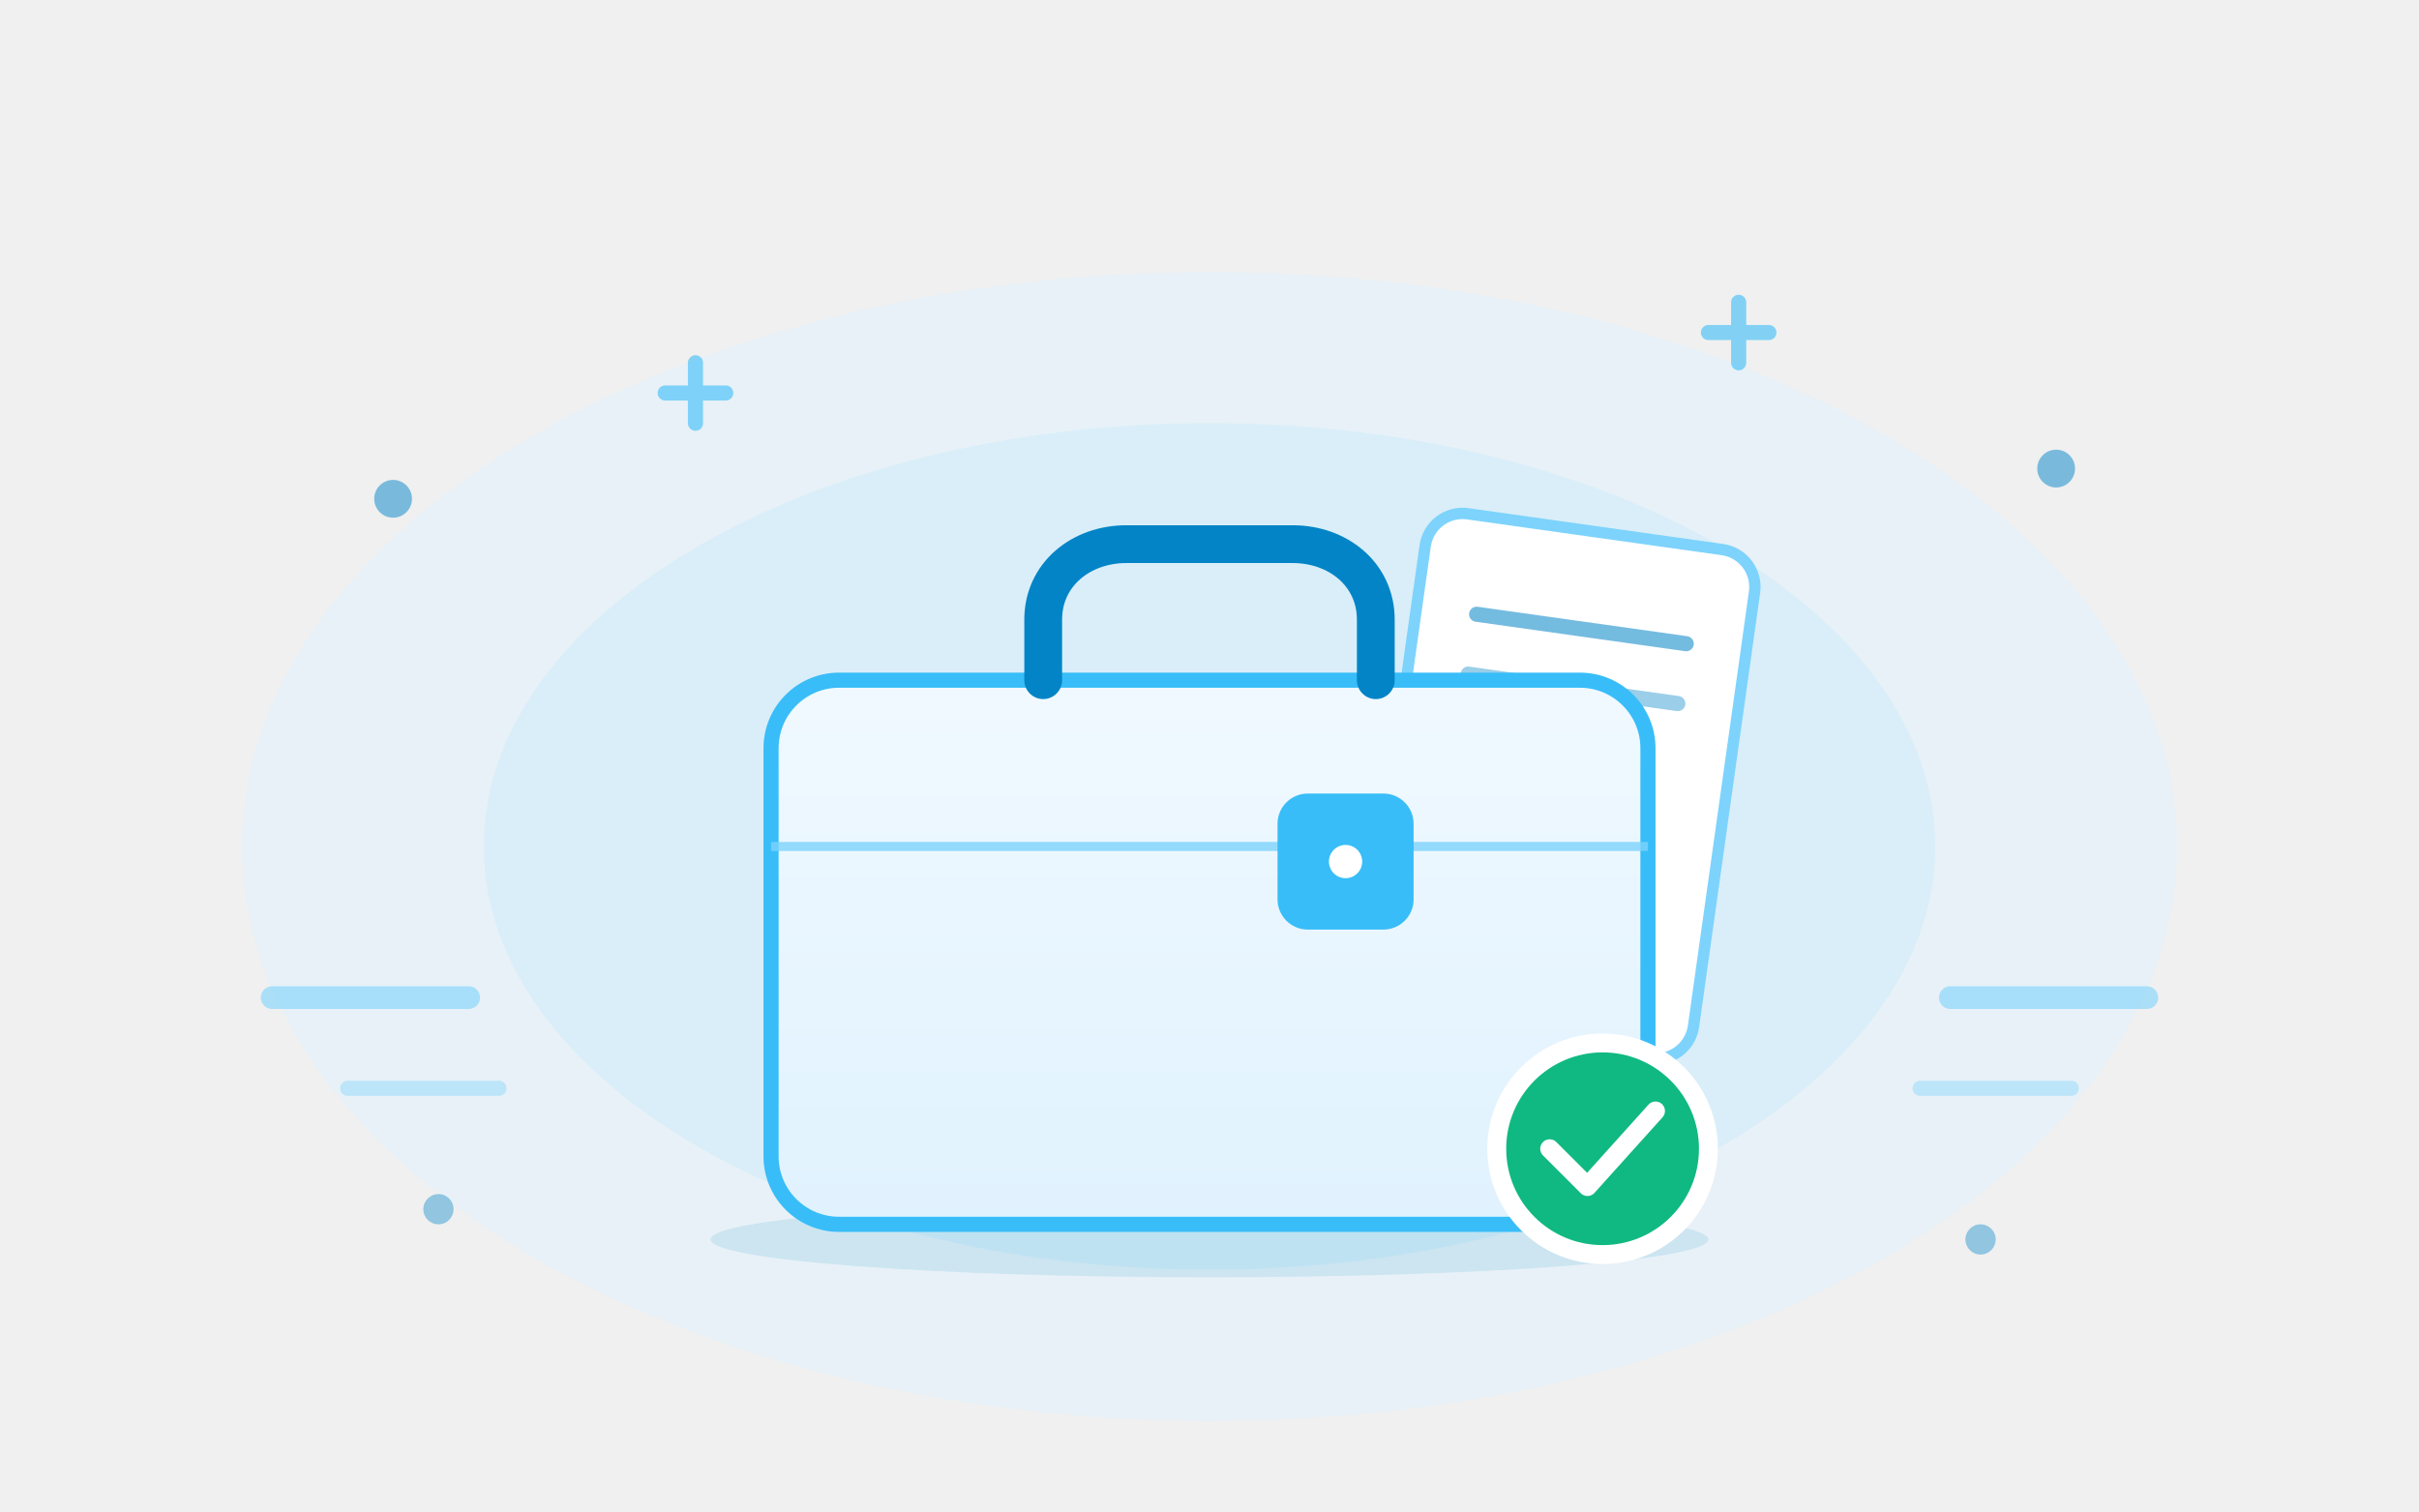
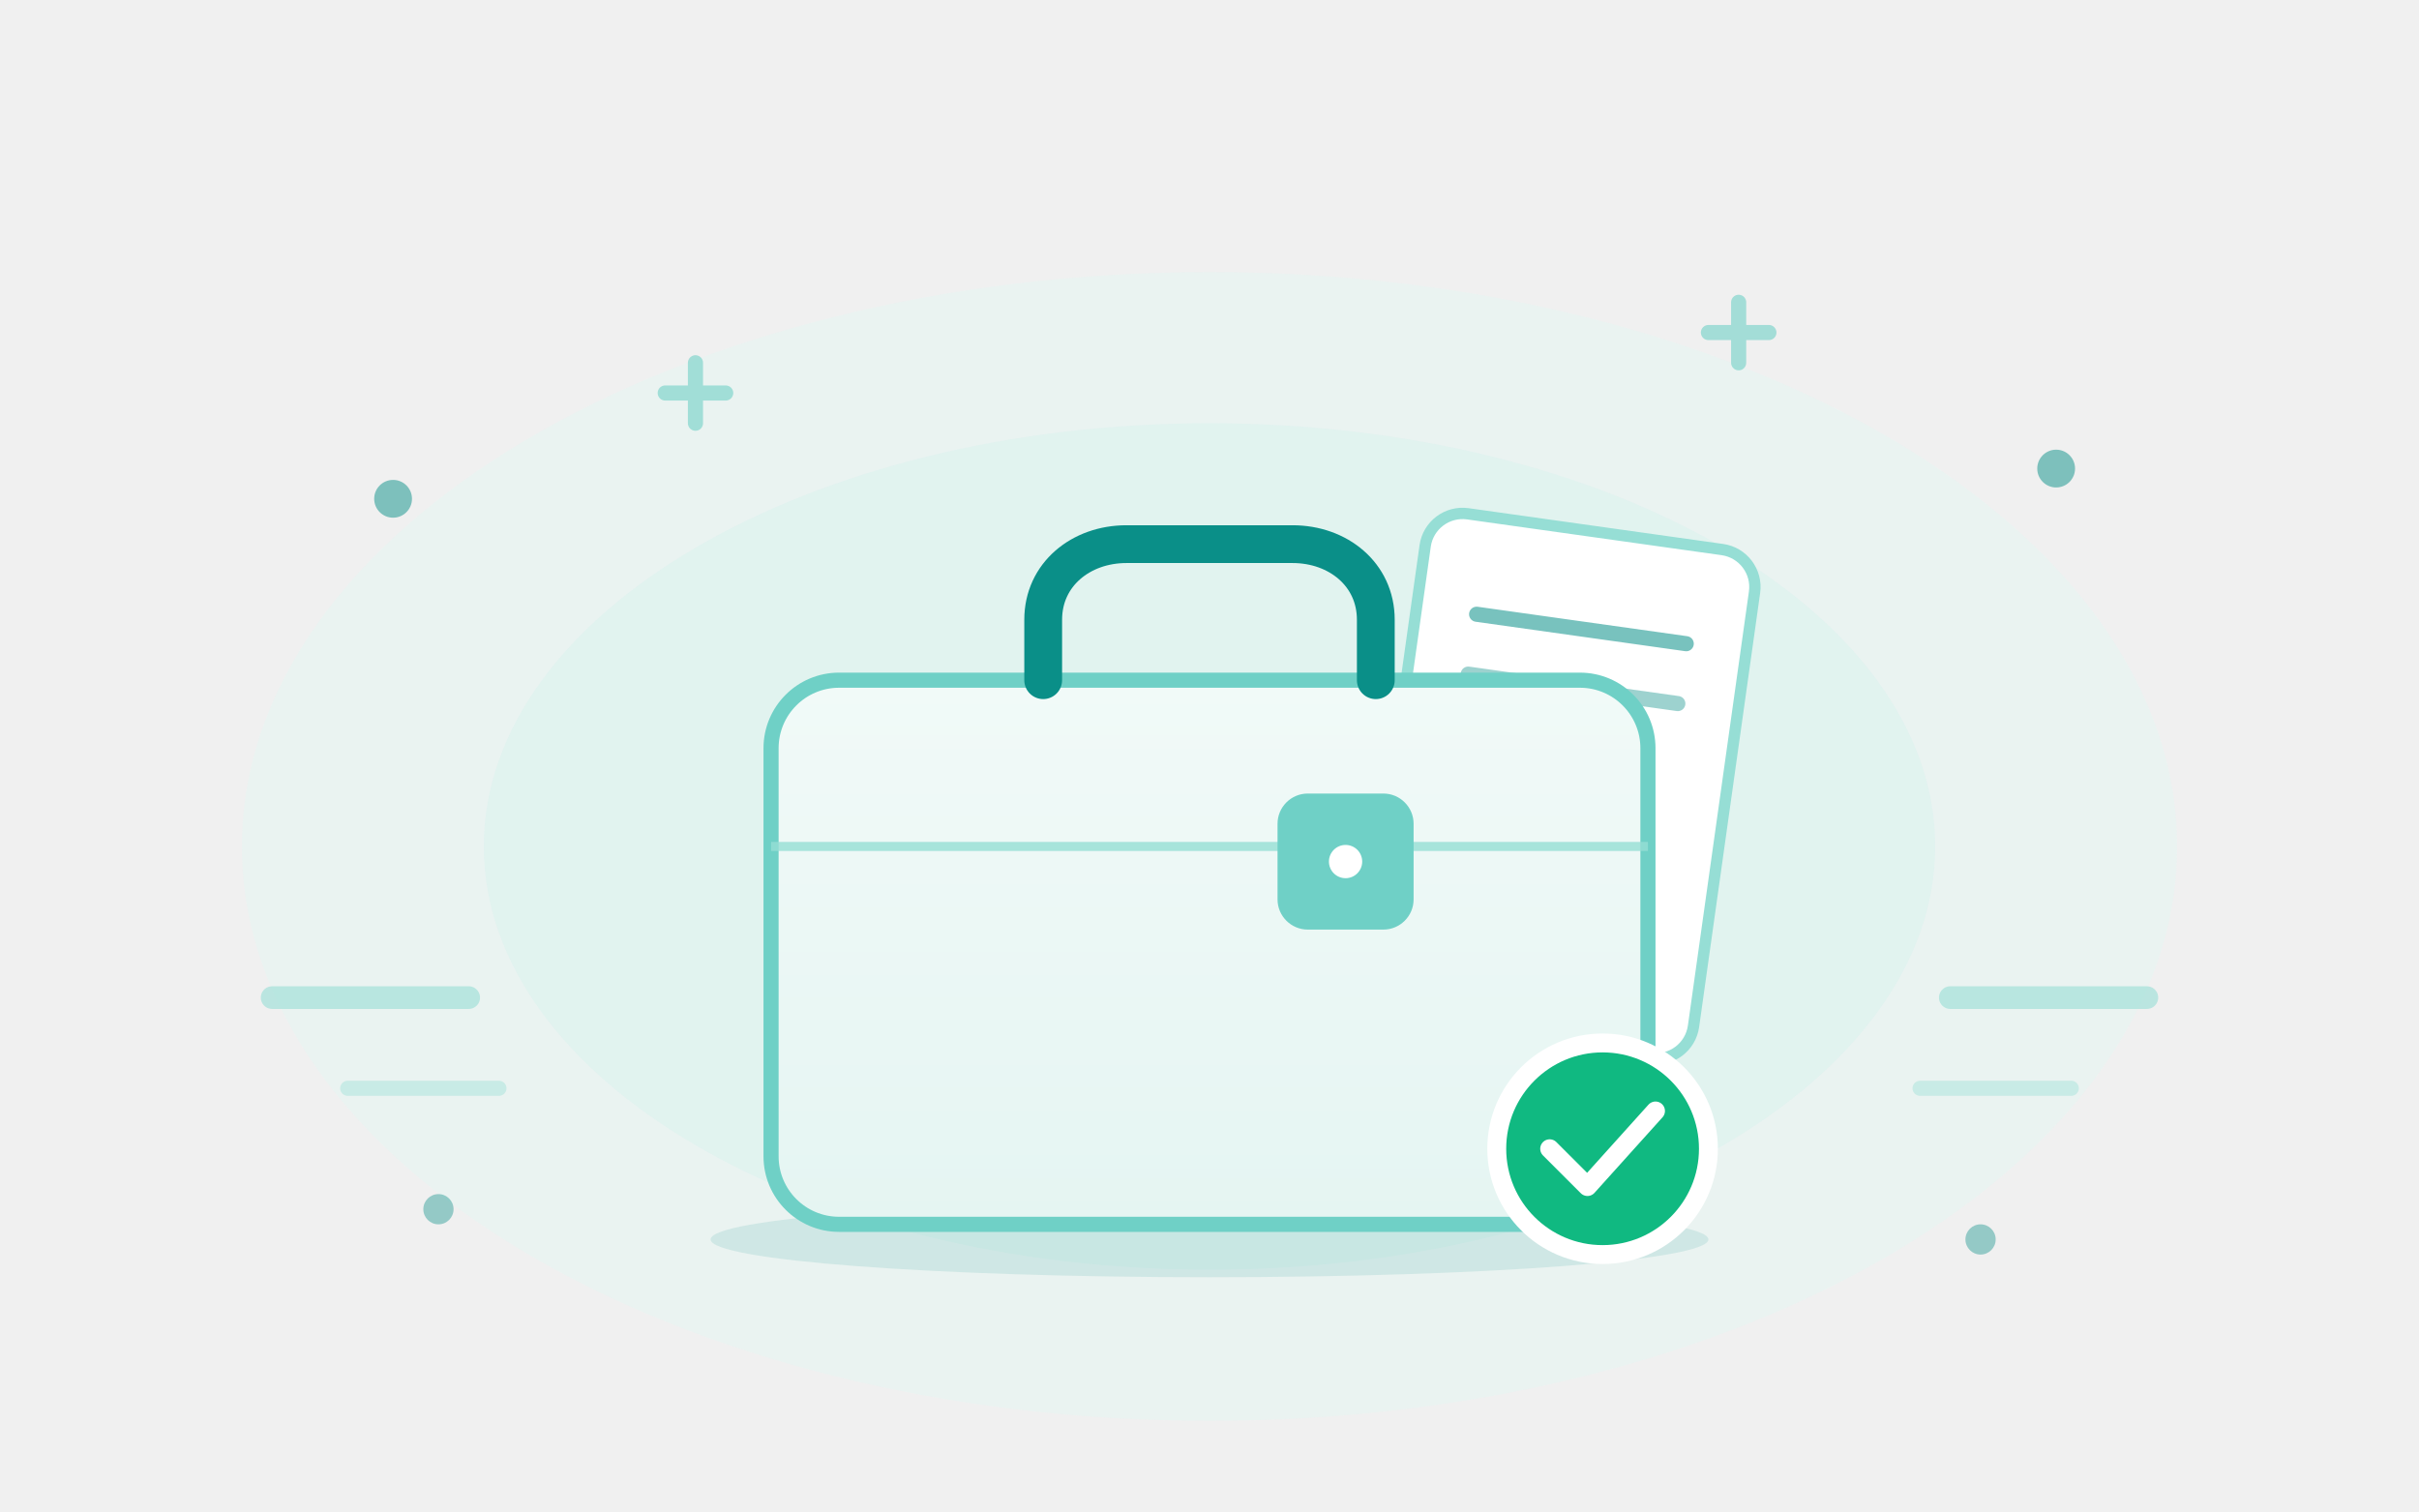
<svg xmlns="http://www.w3.org/2000/svg" viewBox="0 0 320 200" width="320" height="200">
  <defs>
    <linearGradient id="jeWin" x1="0" y1="0" x2="0" y2="1">
-       <stop offset="0%" stop-color="#f0f9ff" />
-       <stop offset="100%" stop-color="#e0f2fe" />
+       <stop offset="0%" stop-color="#f1faf8" />
+       <stop offset="100%" stop-color="#e5f5f2" />
    </linearGradient>
  </defs>
-   <ellipse cx="160" cy="112" rx="128" ry="76" fill="#e0f2fe" opacity="0.55" />
-   <ellipse cx="160" cy="112" rx="96" ry="56" fill="#bae6fd" opacity="0.3" />
+   <ellipse cx="160" cy="112" rx="128" ry="76" fill="#e5f5f2" opacity="0.55" />
+   <ellipse cx="160" cy="112" rx="96" ry="56" fill="#ccf0eb" opacity="0.3" />
  <g transform="translate(160 112)">
-     <ellipse cx="0" cy="52" rx="66" ry="5" fill="#0284c7" opacity="0.12" />
+     <ellipse cx="0" cy="52" rx="66" ry="5" fill="#0a8f88" opacity="0.12" />
    <g transform="translate(46 -6) rotate(8)">
-       <rect x="-22" y="-36" width="44" height="68" rx="5" fill="#ffffff" stroke="#7dd3fc" stroke-width="1.5" />
-       <line x1="-14" y1="-23" x2="14" y2="-23" stroke="#0284c7" stroke-width="2" opacity="0.55" stroke-linecap="round" />
-       <line x1="-14" y1="-15" x2="14" y2="-15" stroke="#0284c7" stroke-width="2" opacity="0.4" stroke-linecap="round" />
-       <line x1="-14" y1="-7" x2="6" y2="-7" stroke="#0284c7" stroke-width="2" opacity="0.4" stroke-linecap="round" />
-       <line x1="-14" y1="1" x2="9" y2="1" stroke="#0284c7" stroke-width="2" opacity="0.3" stroke-linecap="round" />
+       <rect x="-22" y="-36" width="44" height="68" rx="5" fill="#ffffff" stroke="#96ded5" stroke-width="1.5" />
+       <line x1="-14" y1="-23" x2="14" y2="-23" stroke="#0a8f88" stroke-width="2" opacity="0.55" stroke-linecap="round" />
+       <line x1="-14" y1="-15" x2="14" y2="-15" stroke="#0a8f88" stroke-width="2" opacity="0.4" stroke-linecap="round" />
+       <line x1="-14" y1="-7" x2="6" y2="-7" stroke="#0a8f88" stroke-width="2" opacity="0.4" stroke-linecap="round" />
+       <line x1="-14" y1="1" x2="9" y2="1" stroke="#0a8f88" stroke-width="2" opacity="0.3" stroke-linecap="round" />
    </g>
-     <rect x="-58" y="-22" width="116" height="72" rx="9" fill="url(#jeWin)" stroke="#38bdf8" stroke-width="2" />
-     <line x1="-58" y1="0" x2="58" y2="0" stroke="#7dd3fc" stroke-width="1.2" opacity="0.8" />
-     <path d="M -22 -22 v -8 c 0 -6 5 -10 11 -10 h 22 c 6 0 11 4 11 10 v 8" fill="none" stroke="#0284c7" stroke-width="5" stroke-linecap="round" />
-     <rect x="9" y="-7" width="18" height="18" rx="4" fill="#38bdf8" />
+     <rect x="-58" y="-22" width="116" height="72" rx="9" fill="url(#jeWin)" stroke="#6fd0c6" stroke-width="2" />
+     <line x1="-58" y1="0" x2="58" y2="0" stroke="#96ded5" stroke-width="1.2" opacity="0.8" />
+     <path d="M -22 -22 v -8 c 0 -6 5 -10 11 -10 h 22 c 6 0 11 4 11 10 v 8" fill="none" stroke="#0a8f88" stroke-width="5" stroke-linecap="round" />
+     <rect x="9" y="-7" width="18" height="18" rx="4" fill="#6fd0c6" />
    <circle cx="18" cy="2" r="2.2" fill="#ffffff" />
    <circle cx="52" cy="40" r="14" fill="#10b981" stroke="#ffffff" stroke-width="2.5" />
    <path d="M 45 40 l 5 5 l 9 -10" fill="none" stroke="#ffffff" stroke-width="2.5" stroke-linecap="round" stroke-linejoin="round" />
  </g>
-   <g stroke="#7dd3fc" stroke-linecap="round">
+   <g stroke="#96ded5" stroke-linecap="round">
    <line x1="36" y1="132" x2="62" y2="132" stroke-width="3" opacity="0.6" />
    <line x1="46" y1="144" x2="66" y2="144" stroke-width="2" opacity="0.4" />
    <line x1="258" y1="132" x2="284" y2="132" stroke-width="3" opacity="0.6" />
    <line x1="254" y1="144" x2="274" y2="144" stroke-width="2" opacity="0.4" />
  </g>
-   <g fill="#0284c7">
+   <g fill="#0a8f88">
    <circle cx="52" cy="66" r="2.5" opacity="0.5" />
    <circle cx="272" cy="62" r="2.5" opacity="0.5" />
    <circle cx="262" cy="164" r="2" opacity="0.4" />
    <circle cx="58" cy="160" r="2" opacity="0.4" />
-     <path d="M 92 48 l 0 8 M 88 52 l 8 0" stroke="#38bdf8" stroke-width="2" stroke-linecap="round" opacity="0.6" />
-     <path d="M 230 40 l 0 8 M 226 44 l 8 0" stroke="#38bdf8" stroke-width="2" stroke-linecap="round" opacity="0.6" />
+     <path d="M 92 48 l 0 8 M 88 52 l 8 0" stroke="#6fd0c6" stroke-width="2" stroke-linecap="round" opacity="0.6" />
+     <path d="M 230 40 l 0 8 M 226 44 l 8 0" stroke="#6fd0c6" stroke-width="2" stroke-linecap="round" opacity="0.6" />
  </g>
</svg>
